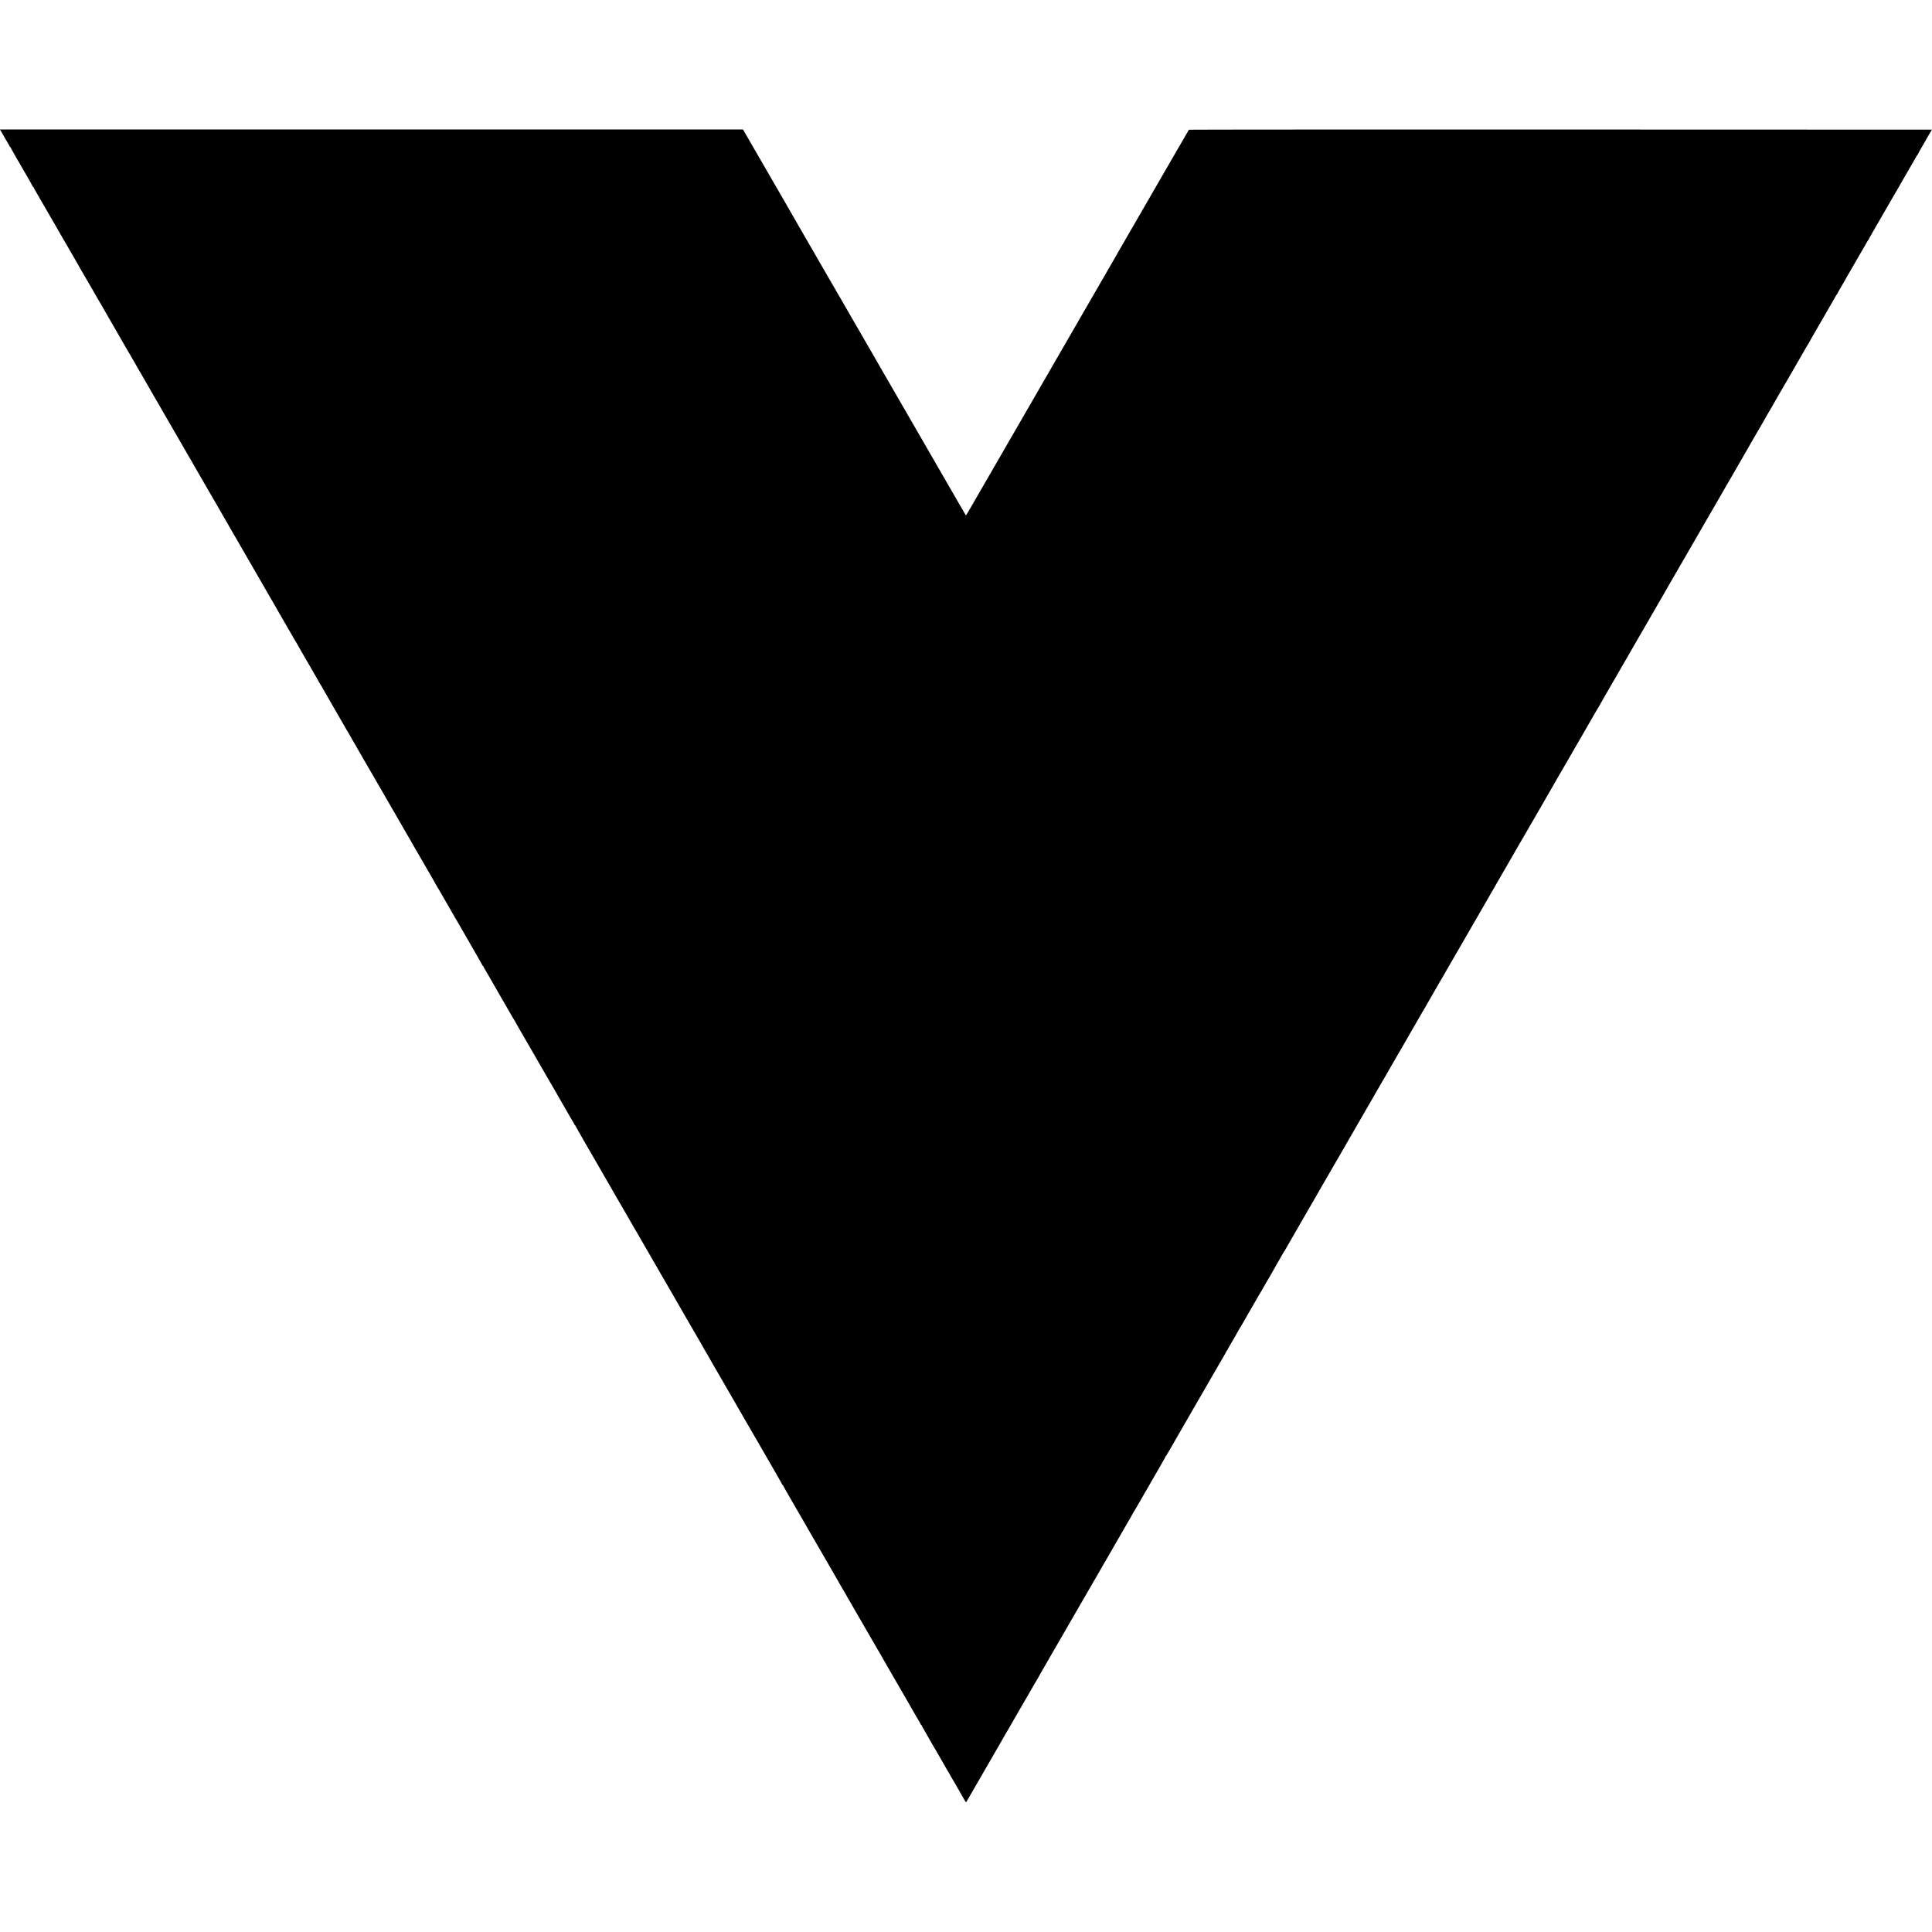
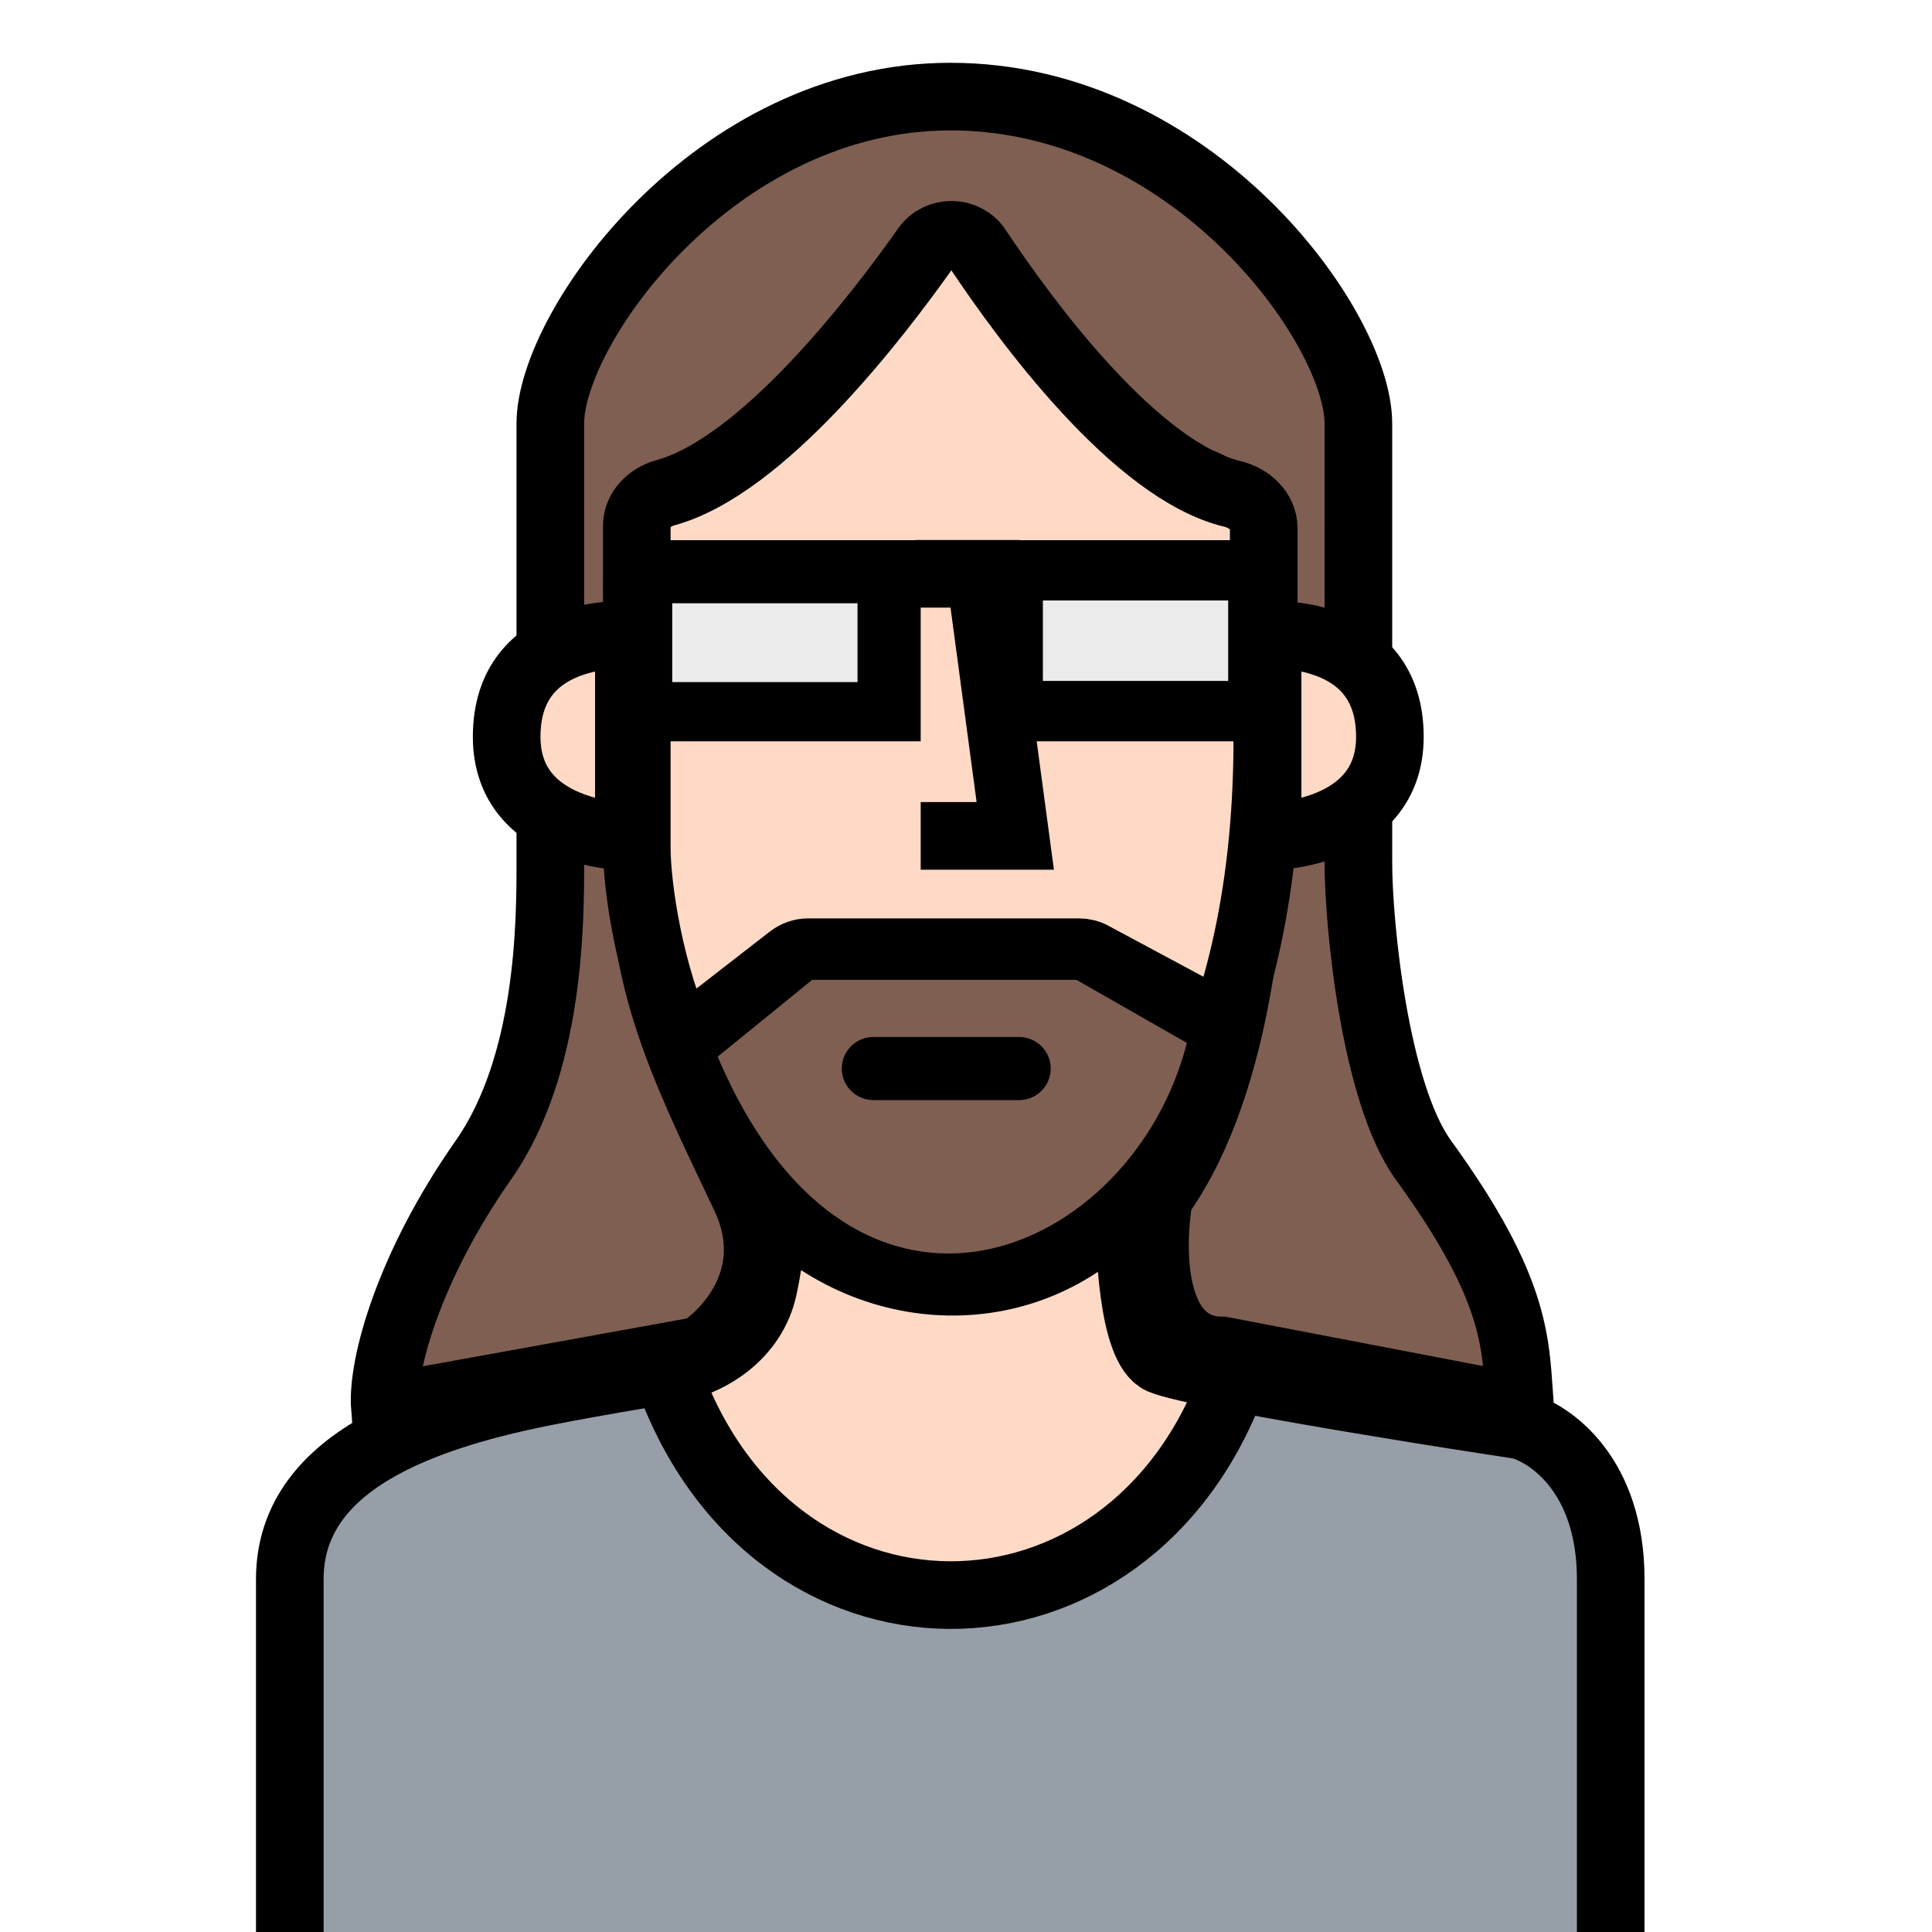
- <svg xmlns="http://www.w3.org/2000/svg" version="1.0" width="16pt" height="16pt" viewBox="0 0 16 16" preserveAspectRatio="xMidYMid meet">
-   <g transform="translate(0,16) scale(0.00032,-0.00032)" fill="#000000" stroke="none">
-     <path d="M18 46618 c45 -75 122 -207 122 -211 0 -2 25 -45 55 -95 30 -50 55 -96 55 -102 0 -5 5 -10 10 -10 6 0 10 -4 10 -9 0 -5 73 -135 161 -288 89 -153 173 -298 187 -323 14 -25 32 -57 41 -72 88 -149 187 -324 189 -335 2 -7 8 -13 13 -13 5 0 9 -4 9 -10 0 -5 46 -89 103 -187 175 -302 490 -846 507 -876 8 -16 20 -36 25 -45 28 -46 290 -498 339 -585 13 -23 74 -129 136 -236 61 -107 123 -215 137 -240 14 -25 29 -50 33 -56 5 -5 23 -37 40 -70 18 -33 38 -67 44 -75 11 -16 21 -33 63 -109 14 -25 29 -50 33 -56 4 -5 21 -35 38 -65 55 -100 261 -455 269 -465 4 -5 14 -21 20 -35 15 -29 41 -75 103 -180 24 -41 52 -88 60 -105 9 -16 57 -100 107 -185 112 -193 362 -626 380 -660 8 -14 23 -38 33 -55 11 -16 23 -37 27 -45 4 -8 26 -46 48 -85 23 -38 53 -90 67 -115 46 -81 64 -113 178 -310 62 -107 121 -210 132 -227 37 -67 56 -99 85 -148 16 -27 32 -57 36 -65 4 -8 15 -27 25 -42 9 -15 53 -89 96 -165 44 -76 177 -307 296 -513 120 -206 268 -463 330 -570 131 -227 117 -203 200 -348 36 -62 73 -125 82 -140 10 -15 21 -34 25 -42 4 -8 20 -37 36 -65 17 -27 38 -65 48 -82 49 -85 64 -111 87 -153 13 -25 28 -49 32 -55 4 -5 78 -134 165 -285 87 -151 166 -288 176 -305 10 -16 26 -43 35 -59 9 -17 125 -217 257 -445 132 -229 253 -441 270 -471 17 -30 45 -79 64 -108 18 -29 33 -54 33 -57 0 -2 20 -37 44 -77 24 -40 123 -212 221 -383 97 -170 190 -330 205 -355 16 -25 39 -65 53 -90 13 -25 81 -144 152 -265 70 -121 137 -238 150 -260 12 -22 37 -65 55 -95 18 -30 43 -73 55 -95 12 -22 48 -85 80 -140 77 -132 163 -280 190 -330 13 -22 71 -123 130 -225 59 -102 116 -199 126 -217 10 -17 29 -50 43 -72 15 -22 26 -43 26 -45 0 -2 27 -50 60 -106 33 -56 60 -103 60 -105 0 -2 55 -98 90 -155 8 -14 182 -316 239 -414 13 -22 45 -79 72 -124 27 -46 49 -86 49 -89 0 -2 14 -24 30 -48 16 -24 30 -46 30 -49 0 -5 74 -135 100 -176 5 -8 24 -42 43 -75 50 -88 58 -101 262 -455 104 -179 199 -345 213 -370 14 -25 28 -49 32 -55 4 -5 17 -26 28 -45 10 -19 62 -109 114 -200 114 -197 133 -230 170 -295 16 -27 33 -57 38 -65 17 -28 96 -165 103 -180 4 -8 16 -28 26 -45 10 -16 77 -131 148 -255 72 -124 181 -313 243 -420 62 -107 121 -209 131 -227 35 -62 323 -560 392 -678 38 -66 83 -145 100 -175 16 -30 33 -59 37 -65 4 -5 17 -27 29 -47 34 -61 56 -100 90 -156 17 -29 31 -55 31 -57 0 -2 17 -32 39 -67 21 -35 134 -229 251 -433 117 -203 235 -407 261 -451 27 -45 49 -85 49 -88 0 -4 8 -19 19 -34 15 -21 200 -341 309 -533 10 -19 33 -58 51 -87 17 -29 31 -54 31 -56 0 -2 25 -44 55 -94 30 -50 55 -95 55 -98 0 -4 6 -15 14 -23 7 -9 27 -41 43 -71 17 -30 170 -297 342 -594 171 -296 311 -542 311 -547 0 -5 5 -9 10 -9 6 0 10 -4 10 -10 0 -5 22 -47 49 -92 27 -46 58 -99 68 -118 24 -43 81 -140 93 -160 5 -8 66 -114 135 -235 69 -121 130 -227 135 -235 12 -21 259 -447 283 -490 10 -19 28 -47 38 -62 11 -14 19 -29 19 -32 0 -3 37 -69 83 -148 99 -170 305 -526 337 -583 13 -22 31 -53 41 -70 11 -16 22 -37 26 -45 7 -14 82 -146 103 -180 14 -24 181 -311 205 -355 13 -22 46 -80 75 -130 29 -49 64 -110 78 -135 14 -25 51 -88 82 -140 31 -52 59 -102 63 -110 4 -8 18 -33 31 -55 205 -353 284 -489 309 -535 17 -30 45 -78 62 -106 18 -28 36 -60 39 -72 4 -12 12 -22 17 -22 5 0 9 -4 9 -10 0 -5 109 -197 241 -427 133 -230 250 -431 259 -448 51 -90 222 -385 280 -485 37 -63 78 -135 92 -160 14 -25 67 -117 118 -205 51 -88 101 -175 111 -193 34 -58 55 -95 149 -257 51 -88 101 -173 110 -190 9 -16 76 -131 147 -255 72 -124 140 -241 151 -260 61 -108 281 -489 355 -615 38 -66 77 -133 87 -150 35 -63 91 -161 100 -175 14 -23 99 -169 128 -220 54 -97 135 -235 142 -245 4 -5 20 -32 35 -60 26 -48 238 -416 276 -480 10 -16 26 -46 37 -65 30 -53 382 -661 403 -695 10 -16 22 -37 26 -45 4 -8 26 -48 50 -88 24 -41 43 -75 43 -77 0 -2 22 -40 50 -85 27 -45 50 -84 50 -86 0 -3 38 -69 83 -147 84 -142 302 -520 340 -587 10 -19 34 -60 52 -90 18 -30 44 -75 57 -100 14 -25 45 -79 70 -120 25 -41 56 -96 70 -121 14 -25 77 -133 138 -240 62 -107 122 -210 132 -229 25 -43 310 -535 337 -581 11 -19 26 -45 34 -59 17 -32 238 -414 266 -460 11 -19 24 -41 28 -49 3 -7 75 -133 160 -278 84 -146 153 -269 153 -274 0 -5 5 -9 10 -9 6 0 10 -4 10 -10 0 -5 82 -150 181 -322 182 -314 201 -346 240 -415 12 -21 80 -139 152 -263 71 -124 141 -245 155 -270 14 -25 28 -49 32 -55 6 -8 145 -248 220 -380 37 -66 209 -362 229 -395 11 -19 24 -42 28 -49 4 -8 67 -118 140 -243 73 -125 133 -230 133 -233 0 -2 15 -28 33 -57 19 -29 47 -78 64 -108 17 -30 53 -93 79 -139 53 -90 82 -141 157 -272 82 -142 115 -199 381 -659 142 -245 268 -463 281 -485 12 -22 71 -125 132 -230 60 -104 172 -298 248 -430 76 -132 146 -253 156 -270 11 -16 22 -36 26 -44 3 -8 30 -54 60 -103 29 -49 53 -91 53 -93 0 -3 18 -34 40 -70 22 -36 40 -67 40 -69 0 -2 37 -66 81 -142 45 -77 98 -168 119 -204 20 -36 47 -81 58 -100 12 -19 27 -47 33 -62 6 -16 15 -28 20 -28 5 0 9 -4 9 -9 0 -6 63 -118 140 -251 77 -133 140 -243 140 -245 0 -2 18 -33 41 -70 22 -37 49 -83 60 -101 10 -19 29 -51 40 -71 25 -45 109 -189 126 -218 7 -11 17 -29 22 -40 6 -11 22 -38 35 -60 14 -22 37 -62 52 -90 14 -27 35 -62 45 -77 11 -14 19 -29 19 -32 0 -3 18 -35 40 -71 22 -36 40 -67 40 -69 0 -2 19 -35 42 -72 23 -38 55 -94 72 -124 26 -47 139 -244 171 -298 6 -9 21 -36 34 -60 28 -48 37 -51 51 -19 6 12 19 36 29 52 10 17 27 46 38 65 11 19 104 181 208 360 103 179 199 345 213 370 14 25 42 74 64 109 21 34 38 65 38 67 0 2 18 33 40 69 22 36 40 67 40 69 0 3 177 310 199 346 16 26 136 234 140 244 2 5 25 44 52 88 27 44 49 81 49 84 0 2 18 34 40 70 22 36 40 67 40 69 0 2 20 36 43 77 35 58 169 289 297 513 9 17 50 86 90 155 40 69 86 150 103 180 16 30 35 62 41 70 6 8 16 24 22 35 35 64 72 129 167 293 59 100 116 199 127 220 11 20 30 53 41 72 43 72 1070 1850 1121 1940 14 25 65 113 113 195 48 83 96 166 107 185 10 19 28 50 38 68 11 18 73 124 137 235 64 111 175 303 246 427 71 124 173 299 225 390 52 91 116 202 143 248 27 45 49 85 49 89 0 4 6 14 14 22 7 9 28 43 46 76 26 47 251 436 378 655 11 19 29 51 40 70 11 19 101 176 201 348 99 172 181 317 181 323 0 5 5 9 10 9 6 0 10 5 10 11 0 6 8 23 18 37 11 15 32 52 49 82 16 30 130 228 253 440 122 212 234 405 248 430 13 25 39 70 57 100 39 65 69 117 130 225 25 44 50 87 55 95 12 19 78 134 220 380 61 107 129 224 150 260 161 277 222 382 246 425 15 28 47 83 71 123 24 41 43 78 43 83 0 5 4 9 8 9 4 0 13 12 19 28 7 15 23 45 36 67 66 110 277 478 277 483 0 3 6 13 14 21 7 9 27 41 43 71 17 30 45 80 63 110 34 57 375 649 394 685 6 11 16 27 22 35 6 8 26 42 44 75 18 33 41 74 51 90 10 17 24 41 32 55 54 97 72 128 88 152 11 14 19 28 19 30 0 3 79 141 175 308 96 167 175 305 175 308 0 3 6 13 14 21 7 9 26 39 41 66 33 60 276 483 338 587 24 40 46 80 50 88 4 8 13 24 20 35 14 23 95 163 125 215 11 19 52 91 92 160 40 69 80 139 90 155 9 17 103 179 207 360 105 182 200 346 211 365 103 181 463 802 489 845 7 11 15 27 19 35 4 8 29 51 55 95 64 110 828 1433 848 1470 9 17 24 41 33 55 9 14 29 48 45 77 15 28 52 93 82 145 30 51 62 107 71 123 17 30 231 398 400 690 51 88 103 179 115 202 12 23 26 48 32 55 6 7 24 38 40 68 17 30 61 107 98 170 37 63 84 144 103 180 19 36 41 72 48 81 8 8 14 18 14 21 0 4 27 51 59 106 32 55 72 124 89 154 16 29 71 125 122 213 51 88 104 180 118 205 13 25 28 50 32 55 4 6 17 26 28 45 11 19 45 80 77 135 31 55 66 116 77 135 11 19 88 152 171 295 401 694 620 1072 650 1125 11 19 87 152 170 295 83 143 158 273 166 288 9 16 21 36 26 45 6 9 31 52 55 96 25 43 54 94 66 115 11 20 95 164 186 321 91 157 173 299 182 315 9 17 26 46 37 65 12 19 66 114 121 210 56 96 108 186 117 200 8 14 24 40 34 59 24 45 383 664 412 713 5 9 17 29 26 45 15 28 120 210 241 419 36 61 68 117 72 125 4 8 12 23 19 34 35 57 245 420 262 453 11 20 35 61 53 90 17 29 32 54 32 56 0 3 28 51 62 108 33 57 70 119 80 138 10 19 23 42 28 50 5 8 32 53 59 100 27 47 149 258 271 470 122 212 234 405 248 430 30 53 62 108 80 135 6 11 15 27 19 35 4 8 85 150 181 315 96 165 187 323 202 350 31 56 116 202 130 225 5 8 25 42 43 75 19 33 92 159 162 280 149 257 157 271 202 350 19 33 38 67 43 75 9 14 228 392 275 475 12 22 55 96 95 165 40 69 80 139 90 155 24 42 202 350 221 383 9 15 27 47 41 72 14 25 75 131 136 236 61 106 121 210 134 232 99 172 271 470 279 482 5 8 23 40 40 70 18 30 81 141 142 245 60 105 121 210 135 235 14 25 71 124 127 220 56 96 143 247 194 335 51 88 96 167 102 175 14 24 180 311 204 355 23 43 340 590 356 615 5 8 50 87 101 175 171 301 517 898 582 1008 25 43 46 81 46 83 0 2 12 23 27 47 14 23 40 67 56 97 16 30 35 62 42 70 7 8 15 22 18 30 4 8 20 38 37 65 16 28 33 57 37 65 6 12 111 196 143 250 5 8 55 95 112 193 57 98 113 195 126 215 12 20 27 46 32 57 6 11 14 27 20 35 5 8 76 130 156 270 80 140 165 287 187 325 23 39 52 90 66 115 13 25 30 52 37 61 8 8 14 18 14 21 0 4 41 77 92 165 50 87 175 302 276 478 101 176 208 360 236 408 28 49 67 117 86 152 19 35 41 70 48 77 6 6 12 15 12 19 0 7 124 224 167 291 12 21 23 40 23 42 0 2 21 40 46 83 26 43 55 92 64 109 54 95 327 568 354 614 19 30 45 75 59 100 71 128 82 145 89 148 4 2 8 8 8 13 0 5 42 82 94 172 311 538 496 858 518 897 14 25 40 70 58 100 18 30 42 71 53 90 10 19 79 139 152 265 73 127 142 246 153 265 10 19 43 76 72 125 29 50 63 108 75 130 65 116 80 140 87 143 4 2 8 8 8 12 0 8 114 212 140 250 6 8 14 24 20 35 5 11 54 97 108 190 l100 170 -9611 3 c-5286 1 -9614 -1 -9618 -5 -5 -6 -419 -719 -619 -1068 -89 -155 -267 -463 -323 -560 -38 -66 -81 -140 -95 -165 -31 -56 -263 -457 -526 -910 -110 -190 -224 -388 -254 -440 -29 -52 -61 -109 -71 -125 -23 -39 -243 -420 -268 -465 -11 -19 -204 -352 -428 -740 -224 -388 -477 -826 -563 -975 -85 -148 -185 -322 -222 -385 -37 -63 -120 -207 -185 -320 -65 -113 -177 -306 -248 -430 -72 -124 -172 -297 -222 -385 -51 -88 -142 -245 -202 -350 -131 -226 -247 -427 -408 -705 -65 -113 -249 -432 -410 -710 -160 -278 -388 -673 -506 -877 -118 -205 -216 -373 -219 -373 -3 0 -52 82 -109 183 -58 100 -144 250 -192 332 -95 164 -402 696 -647 1120 -85 149 -228 396 -317 550 -212 365 -982 1700 -1008 1745 -10 19 -43 76 -72 125 -29 50 -64 110 -77 135 -14 25 -63 110 -110 190 -47 80 -96 165 -110 190 -14 25 -99 171 -188 325 -89 154 -174 300 -188 325 -13 25 -64 113 -112 195 -48 83 -140 242 -205 355 -65 113 -183 317 -263 454 -79 137 -152 264 -163 282 -50 89 -335 583 -354 614 -12 19 -34 58 -50 85 -15 28 -129 226 -253 440 -124 215 -235 408 -247 430 -12 22 -69 121 -127 220 -58 99 -226 389 -373 645 -148 256 -324 561 -392 678 -67 117 -134 232 -147 255 -13 23 -33 59 -46 80 l-22 37 -9615 0 -9615 0 20 -32z" />
-   </g>
+ <svg xmlns="http://www.w3.org/2000/svg" width="20" height="20" viewBox="0 0 20 20" fill="none">
+   <path d="M3.245 16.44V20H16.429V16.501C16.429 15.735 16.061 15.02 15.449 14.93C14.837 14.84 12.959 14.571 12.959 14.571C11.674 17.612 7.857 17.49 6.729 14.481C6.729 14.481 4.945 14.787 4.416 14.93C3.662 15.135 3.245 15.561 3.245 16.44Z" fill="#969FA8" />
+   <path d="M5.004 12.009C4.235 13.104 3.95 14.131 3.984 14.571L7.245 13.98C7.558 13.782 8.09 13.188 7.714 12.388C7.245 11.388 6.551 10.084 6.714 8.93L6.612 6.535C6.577 5.71 6.536 5.184 7.33 4.96C8.576 4.608 11.003 4.574 12.249 4.927C13.024 5.146 13.077 5.682 13.043 6.487L12.939 8.93C12.932 9.661 12.735 11.376 12 12.388C11.905 12.918 11.902 13.98 12.653 13.98L15.735 14.571C15.687 13.931 15.735 13.388 14.735 12.009C14.233 11.316 14.062 9.571 14.062 8.93V4.384C14.062 3.388 12.347 1 9.839 1C7.398 1 5.697 3.388 5.697 4.384V8.93C5.697 9.531 5.697 11.02 5.004 12.009Z" fill="#7F5F52" stroke="black" stroke-width="0.7" />
+   <path d="M6.51 8.661V6.573C6.51 6.573 5.245 6.484 5.245 7.627C5.245 8.661 6.51 8.661 6.51 8.661Z" fill="#FEDAC6" stroke="black" stroke-width="0.7" />
+   <path d="M13.122 8.661V6.573C13.122 6.573 14.388 6.484 14.388 7.627C14.388 8.661 13.122 8.661 13.122 8.661Z" fill="#FEDAC6" stroke="black" stroke-width="0.7" />
+   <path d="M7.902 13.334C7.97 13.021 8.009 12.681 7.959 12.408C7.707 12.021 7.346 11.412 7.056 10.796C6.728 10.101 6.592 9.184 6.592 8.776V6.571V5.443C6.592 5.277 6.728 5.144 6.888 5.101C7.887 4.828 9.063 3.304 9.585 2.565C9.713 2.382 9.995 2.387 10.118 2.572C10.62 3.326 11.758 4.877 12.762 5.114C12.931 5.155 13.082 5.291 13.082 5.466V6.571L13.097 6.856C13.168 8.132 13.082 9.411 12.666 10.62C12.419 11.336 11.959 12 11.694 12.408C11.68 12.912 11.726 13.951 12.02 14.082C12.111 14.122 12.395 14.186 12.775 14.259C11.694 17.265 7.959 17.286 6.898 14.187C7.374 14.113 7.799 13.805 7.902 13.334Z" fill="#FEDAC6" />
+   <path d="M3 20V16.347V16.347C3 15.053 4.574 14.605 5.846 14.369C6.202 14.303 6.563 14.24 6.898 14.187M7.959 12.408C8.009 12.681 7.97 13.021 7.902 13.334C7.799 13.805 7.374 14.113 6.898 14.187V14.187M7.959 12.408C8.959 13.51 10.682 13.6 11.694 12.408M7.959 12.408C7.707 12.021 7.346 11.412 7.056 10.796M11.694 12.408C11.68 12.912 11.726 13.951 12.02 14.082C12.111 14.122 12.395 14.186 12.775 14.259M11.694 12.408C11.959 12 12.419 11.336 12.666 10.62M16.674 20V16.347C16.674 15.269 16.048 14.837 15.735 14.755C14.964 14.638 13.626 14.424 12.775 14.259M6.898 14.187C7.959 17.286 11.694 17.265 12.775 14.259M7.056 10.796C6.728 10.101 6.592 9.184 6.592 8.776V6.571V5.443C6.592 5.277 6.728 5.144 6.888 5.101C7.887 4.828 9.063 3.304 9.585 2.565C9.713 2.382 9.995 2.387 10.118 2.572C10.62 3.326 11.758 4.877 12.762 5.114C12.931 5.155 13.082 5.291 13.082 5.466V6.571L13.097 6.856C13.168 8.132 13.082 9.411 12.666 10.62V10.62M7.056 10.796L8.184 9.92C8.237 9.879 8.301 9.857 8.368 9.857H9.755H11.169C11.219 9.857 11.268 9.869 11.311 9.893L12.666 10.62" stroke="black" stroke-width="0.7" />
+   <rect x="6.633" y="5.592" width="2.898" height="2.082" fill="black" />
+   <rect x="6.959" y="6.245" width="1.918" height="0.816" fill="#EBEBEB" />
+   <rect x="10.51" y="5.592" width="2.776" height="2.082" fill="black" />
+   <rect x="10.796" y="6.216" width="1.918" height="0.833" fill="#EBEBEB" />
+   <path d="M10.143 5.918L10.51 8.653H9.531" stroke="black" stroke-width="0.7" />
+   <path d="M9.477 5.94H10.556" stroke="black" stroke-width="0.7" />
+   <path d="M8.408 10.143L7.429 10.939C8.857 14.286 11.735 12.98 12.286 10.796L11.143 10.143H8.408Z" fill="#7F5F52" />
+   <rect x="8.714" y="10.735" width="2.163" height="0.653" rx="0.327" fill="black" />
</svg>
